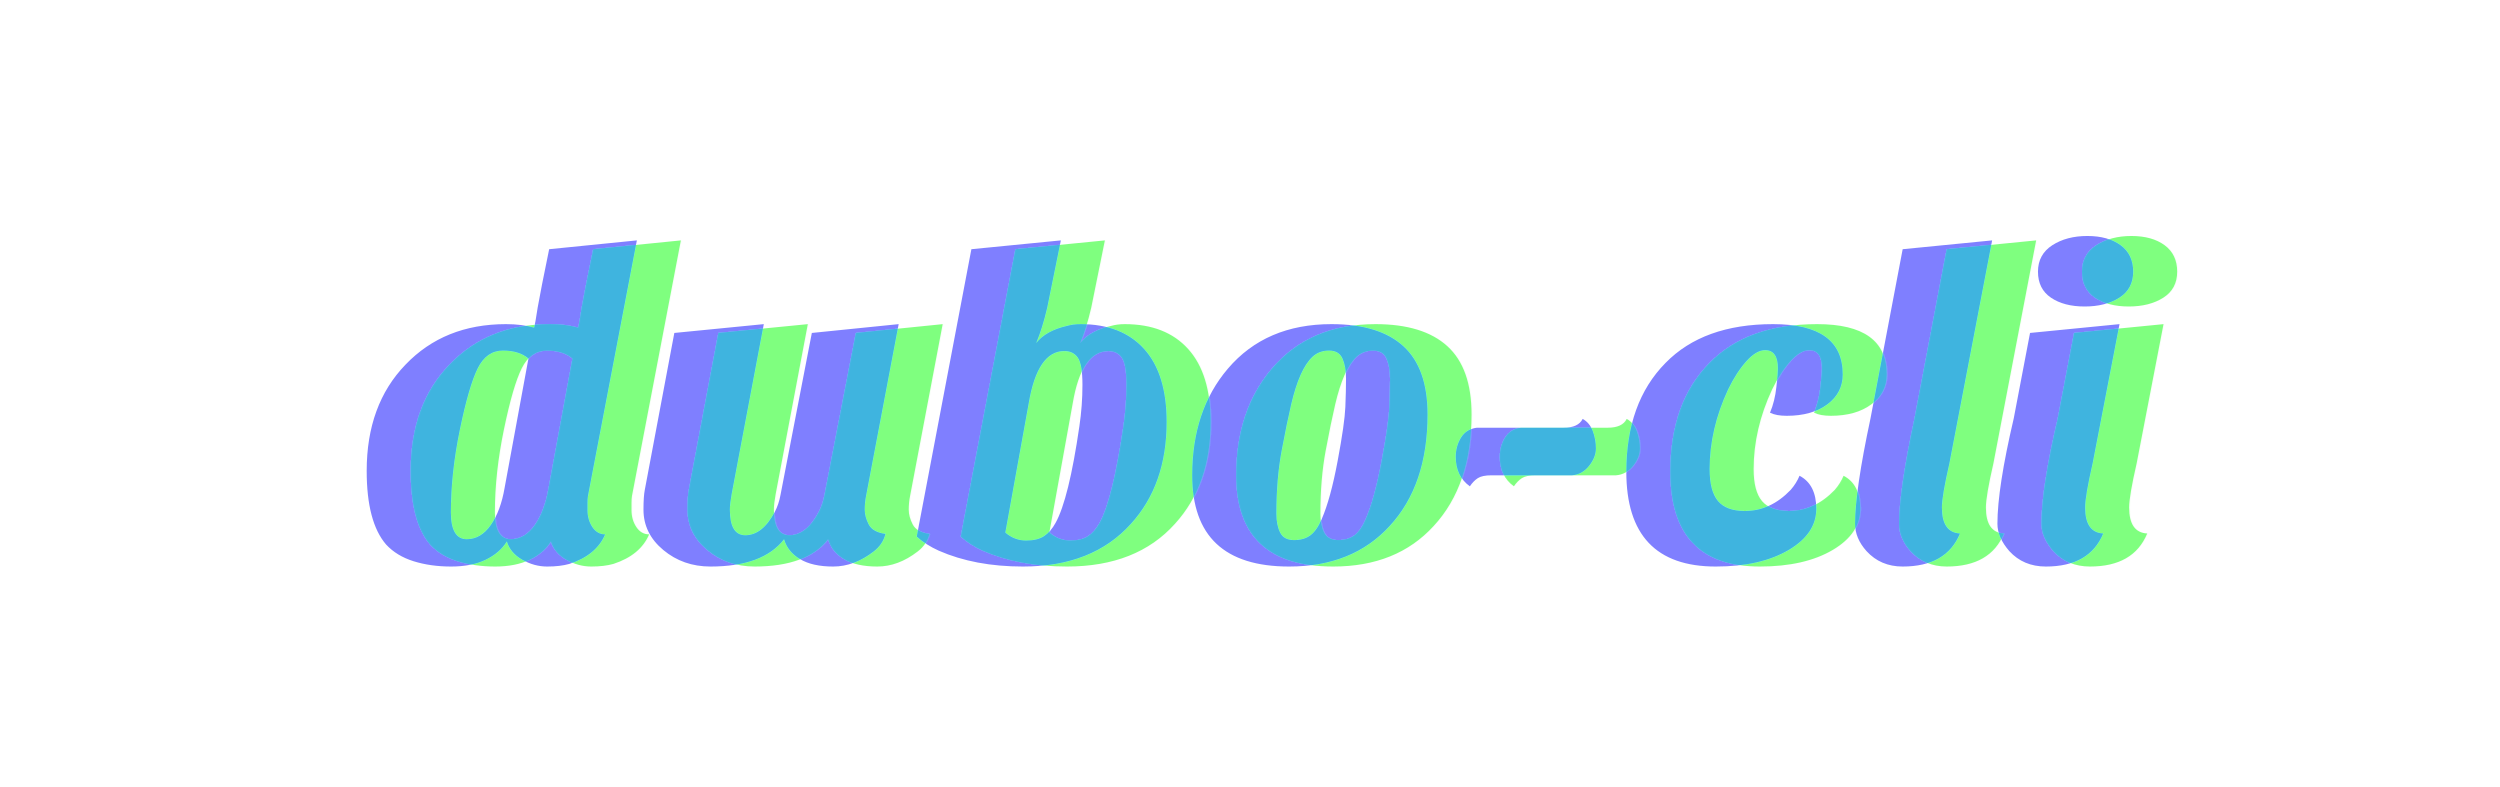
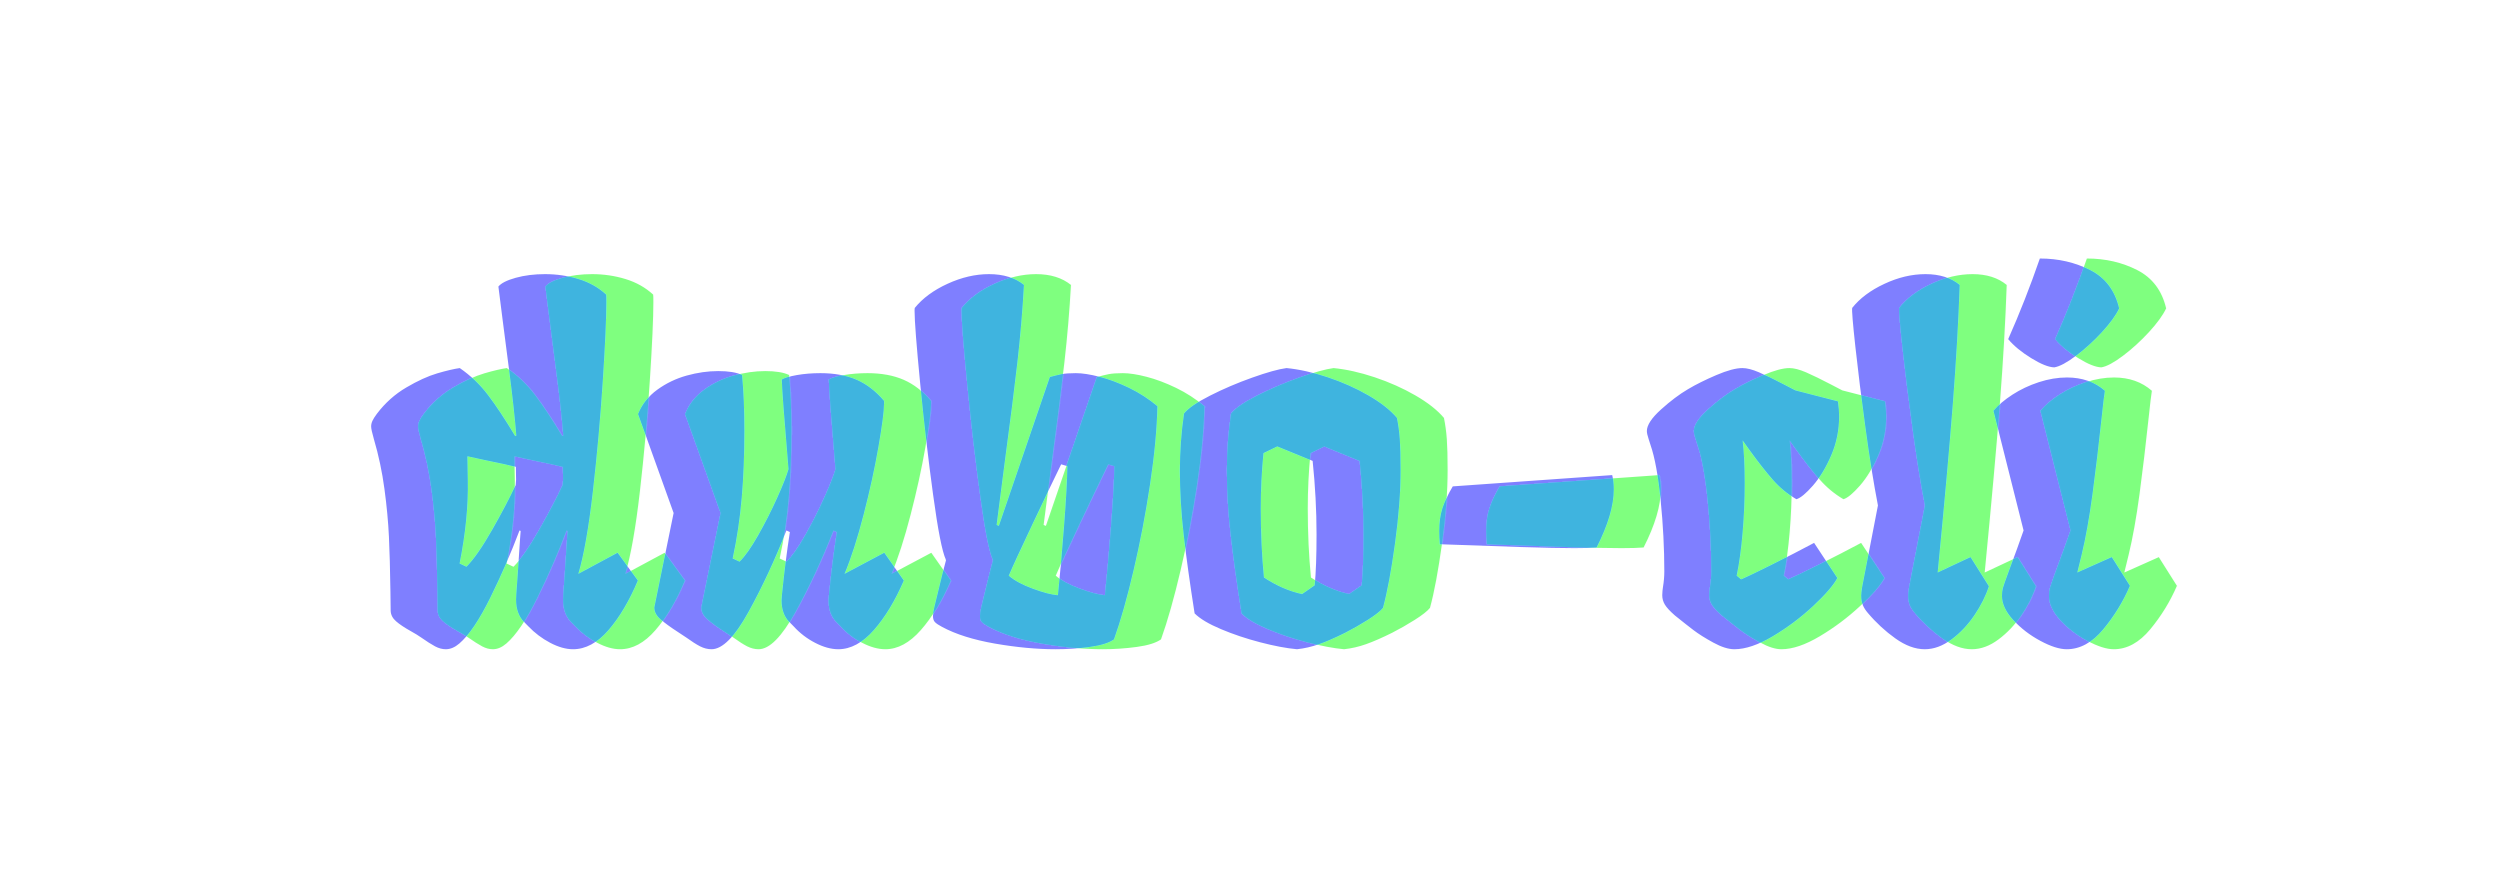
- <svg xmlns="http://www.w3.org/2000/svg" width="567.23px" height="178.398px" viewBox="-33.615 -14.199 567.23 178.398" style="background: rgba(0, 0, 0, 0);" preserveAspectRatio="xMidYMid">
+ <svg xmlns="http://www.w3.org/2000/svg" width="531.445px" height="190.382px" viewBox="-15.723 -20.191 531.445 190.382" style="background: rgba(0, 0, 0, 0);" preserveAspectRatio="xMidYMid">
  <defs>
    <filter id="editing-offset">
      <feFlood flood-color="rgba(0%,0%,0%,0)" flood-opacity="0.5" result="c1" />
      <feFlood flood-color="#00ff00" flood-opacity="0.5" result="c2" />
      <feFlood flood-color="#0000ff" flood-opacity="0.5" result="c3" />
      <feComposite operator="in" in="c1" in2="SourceAlpha" result="text-c1" />
      <feComposite operator="in" in="c2" in2="SourceAlpha" result="text-c2" />
      <feComposite operator="in" in="c3" in2="SourceAlpha" result="text-c3" />
      <feOffset in="text-c1" dx="-10" dy="0" result="text1" />
      <feOffset in="text-c2" dx="10" dy="0" result="text2" />
      <feOffset in="text-c3" dx="0" dy="0" result="text3" />
      <feMerge>
        <feMergeNode in="text1" />
        <feMergeNode in="text2" />
        <feMergeNode in="text3" />
      </feMerge>
    </filter>
  </defs>
  <g filter="url(#editing-offset)">
-     <g transform="translate(47.98438, 112.3438)">
-       <path d="M33.20-53L33.20-53L33.20-53Q36.80-53 39.60-52.20L39.60-52.20L39.60-52.20Q39.70-52.60 39.90-53.70L39.90-53.70L40.40-56.80L40.40-56.80Q40.80-58.80 41.40-62.10L41.40-62.10L43-70L62.90-72L51.80-14L51.80-14Q51.70-13.40 51.70-12.40L51.70-12.40L51.70-10.80L51.70-10.80Q51.70-8.60 52.80-6.95L52.80-6.95L52.80-6.95Q53.90-5.30 55.70-5.30L55.70-5.30L55.70-5.30Q53.70-0.60 47.60 1.40L47.60 1.40L47.60 1.40Q45.50 2 42.55 2L42.55 2L42.55 2Q39.60 2 36.90 0.45L36.90 0.45L36.90 0.45Q34.20-1.10 33.40-3.70L33.40-3.70L33.40-3.70Q31.80-1.10 28.60 0.45L28.60 0.45L28.60 0.45Q25.40 2 20.75 2L20.75 2L20.75 2Q16.10 2 12.25 0.80L12.25 0.80L12.25 0.80Q8.40-0.40 6-3L6-3L6-3Q1.60-8.10 1.60-19.70L1.60-19.70L1.60-19.70Q1.60-34.70 10.40-43.80L10.40-43.80L10.40-43.80Q19.20-53 33.20-53ZM32.50-47L32.50-47L32.50-47Q28.80-47 26.80-43L26.80-43L26.80-43Q24.80-39 22.75-29.10L22.75-29.10L22.75-29.10Q20.70-19.20 20.70-10.30L20.70-10.30L20.70-10.30Q20.70-4.20 24.30-4.20L24.30-4.20L24.30-4.20Q27.50-4.20 29.75-7.40L29.75-7.40L29.75-7.40Q32-10.60 32.90-15.90L32.90-15.90L38.30-45.20L38.30-45.20Q36.20-47 32.50-47ZM96.30-4.20L96.30-4.20L96.30-4.20Q91.50 2 79.60 2L79.60 2L79.60 2Q73.40 2 68.90-1.75L68.90-1.75L68.90-1.75Q64.40-5.50 64.40-10.90L64.40-10.90L64.40-10.90Q64.40-13.90 64.70-15.40L64.70-15.40L71.40-51L91.70-53L84.40-14.40L84.40-14.40Q84-12.20 84-10.90L84-10.90L84-10.90Q84-5.10 87.50-5.10L87.50-5.10L87.50-5.10Q91.40-5.10 94.20-10.40L94.20-10.40L94.20-10.40Q95.10-12.10 95.50-14.30L95.50-14.30L102.60-51L122.30-53L114.90-14L114.90-14Q114.60-12.50 114.60-10.90L114.60-10.90L114.60-10.90Q114.60-9.30 115.50-7.55L115.50-7.55L115.50-7.55Q116.40-5.80 119.30-5.40L119.30-5.40L119.30-5.40Q118.70-3 116.60-1.40L116.60-1.40L116.60-1.40Q112.20 2 107.45 2L107.45 2L107.45 2Q102.70 2 99.90 0.30L99.90 0.30L99.90 0.30Q97.10-1.40 96.30-4.20ZM126.40-4.80L126.40-4.80L138.80-70L159.10-72L156-56.70L156-56.70Q154.90-52 153.50-48.70L153.50-48.70L153.50-48.70Q155.70-51.50 160.50-52.60L160.50-52.60L160.50-52.60Q161.90-53 163.60-53L163.60-53L163.60-53Q172.90-53 178-47.35L178-47.35L178-47.35Q183.10-41.70 183.10-30.80L183.10-30.80L183.10-30.80Q183.10-16.60 175-7.70L175-7.70L175-7.70Q166.30 2 150.50 2L150.50 2L150.50 2Q139.60 2 131.40-1.60L131.40-1.60L131.40-1.60Q128.50-2.90 126.40-4.80ZM151.80-35L146.50-5.70L146.50-5.70Q148.60-3.90 151.20-3.90L151.20-3.90L151.20-3.90Q153.80-3.90 155.30-4.90L155.30-4.90L155.30-4.90Q156.80-5.90 157.90-7.90L157.90-7.90L157.90-7.90Q160.90-13.30 163.30-29.80L163.30-29.80L163.30-29.80Q164-34.50 164-39.20L164-39.20L164-39.20Q164-43.90 162.95-45.40L162.95-45.40L162.95-45.40Q161.90-46.90 159.90-46.90L159.90-46.90L159.90-46.90Q153.80-46.90 151.80-35L151.80-35ZM210.90 2L210.90 2L210.90 2Q188.90 2 188.90-18.70L188.90-18.70L188.90-18.70Q188.90-33.40 197-42.90L197-42.90L197-42.90Q205.60-53 220.50-53L220.50-53L220.50-53Q231.30-53 236.80-48L236.80-48L236.80-48Q242.30-43 242.30-32.50L242.30-32.50L242.30-32.50Q242.30-16.50 233.70-7.20L233.70-7.20L233.70-7.20Q225.30 2 210.90 2ZM213.50-41.50L213.50-41.50L213.50-41.50Q212.30-38.80 211.35-34.75L211.35-34.75L211.35-34.75Q210.40-30.70 209.20-24.30L209.20-24.30L209.20-24.30Q208-17.90 208-10L208-10L208-10Q208-7.40 208.85-5.70L208.85-5.70L208.85-5.70Q209.70-4 212-4L212-4L212-4Q214.30-4 215.75-5.10L215.75-5.10L215.75-5.10Q217.20-6.20 218.30-8.80L218.30-8.80L218.30-8.80Q220.30-13.40 221.90-21.95L221.90-21.95L221.90-21.95Q223.50-30.50 223.65-34.20L223.65-34.20L223.65-34.20Q223.80-37.90 223.80-40.65L223.80-40.65L223.80-40.65Q223.80-43.40 223-45.20L223-45.20L223-45.20Q222.20-47 219.95-47L219.95-47L219.95-47Q217.70-47 216.20-45.60L216.20-45.60L216.20-45.60Q214.70-44.20 213.50-41.50ZM251.90-16.20L251.90-16.20L251.90-16.20Q248.70-18.50 248.70-22.90L248.70-22.90L248.70-22.90Q248.70-25.30 249.90-27.25L249.90-27.25L249.90-27.25Q251.10-29.20 253.50-29.50L253.50-29.50L273.20-29.50L273.20-29.50Q276.50-29.50 277.50-31.50L277.50-31.50L277.50-31.50Q279.10-30.60 279.80-28.70L279.80-28.70L279.80-28.70Q280.50-26.80 280.50-24.80L280.50-24.80L280.50-24.80Q280.50-22.80 278.95-20.85L278.95-20.85L278.95-20.85Q277.40-18.90 275.10-18.70L275.10-18.70L256.80-18.70L256.80-18.70Q254.70-18.70 253.70-18.05L253.70-18.05L253.70-18.05Q252.70-17.40 251.90-16.20ZM336.50-41.60L336.50-41.60L336.50-41.60Q336.50-37.40 333-34.80L333-34.80L333-34.80Q329.50-32.20 323.80-32.20L323.80-32.20L323.80-32.20Q321.40-32.20 320-32.90L320-32.90L320-32.90Q321.10-35.50 321.45-38.75L321.45-38.75L321.45-38.75Q321.80-42 321.80-42.90L321.80-42.90L321.80-42.90Q321.80-47.10 318.90-47.10L318.90-47.10L318.90-47.10Q316.90-47.10 314.65-44.60L314.65-44.60L314.65-44.60Q312.40-42.10 310.50-38.20L310.50-38.20L310.50-38.20Q306.30-29.20 306.30-20.10L306.30-20.10L306.30-20.10Q306.30-15.10 308.20-12.85L308.20-12.85L308.20-12.85Q310.10-10.60 314.30-10.60L314.30-10.60L314.30-10.60Q320.10-10.60 324.70-15.40L324.70-15.40L324.70-15.40Q326-16.90 326.70-18.60L326.70-18.60L326.70-18.60Q330.50-16.60 330.50-11.10L330.50-11.10L330.50-11.10Q330.50-5.50 324.30-1.80L324.30-1.80L324.30-1.80Q317.90 2 307.70 2L307.70 2L307.70 2Q287.40 2 287.40-19.50L287.40-19.50L287.40-19.50Q287.40-35.20 296.30-44.20L296.30-44.20L296.30-44.20Q304.90-53 320.70-53L320.70-53L320.70-53Q336.50-53 336.50-41.60ZM363.10-5.50L363.10-5.50L363.10-5.50Q360 2 350.10 2L350.10 2L350.10 2Q345.10 2 341.90-1.50L341.90-1.50L341.90-1.50Q339.30-4.40 339.30-7.70L339.30-7.70L339.30-7.70Q339.30-15.20 342.80-31.60L342.80-31.60L350.10-70L370.40-72L360.70-21.40L360.70-21.40Q359-14 359-11.40L359-11.40L359-11.40Q359-5.70 363.10-5.50ZM395.60-5.50L395.60-5.50L395.60-5.50Q392.50 2 382.60 2L382.60 2L382.60 2Q377.50 2 374.30-1.50L374.30-1.50L374.30-1.50Q371.60-4.60 371.60-7.70L371.60-7.70L371.60-7.70Q371.60-15.80 375.30-31.60L375.30-31.60L379-51L399.30-53L393.20-21.40L393.20-21.40Q391.50-14 391.50-11.40L391.50-11.40L391.50-11.40Q391.50-5.70 395.60-5.50ZM380.80-64.90L380.80-64.90L380.80-64.90Q380.80-68.80 384.05-70.90L384.05-70.90L384.05-70.90Q387.30-73 392-73L392-73L392-73Q396.70-73 399.55-70.90L399.55-70.90L399.55-70.90Q402.40-68.80 402.40-64.90L402.40-64.90L402.40-64.90Q402.40-61 399.25-59L399.25-59L399.25-59Q396.10-57 391.40-57L391.40-57L391.40-57Q386.70-57 383.75-59L383.75-59L383.75-59Q380.80-61 380.80-64.90Z" />
+     <g transform="translate(60.97438, 116.8425)">
+       <path d="M54.59-19.53L58.89-13.62L58.89-13.62Q56.15-7.13 52.64-3.08L52.64-3.08L52.64-3.08Q49.12 0.98 45.12 0.98L45.12 0.98L45.12 0.98Q42.87 0.98 40.26-0.39L40.26-0.39L40.26-0.39Q37.65-1.76 35.60-3.91L35.60-3.91L35.60-3.91Q35.45-4.05 34.67-4.86L34.67-4.86L34.67-4.86Q33.89-5.66 33.45-6.84L33.45-6.84L33.45-6.84Q33.01-8.01 33.01-9.57L33.01-9.57L33.01-9.57Q33.01-10.35 33.06-10.79L33.06-10.79L33.06-10.79Q33.25-12.99 33.84-22.27L33.84-22.27L33.98-24.17L33.74-24.27L33.74-24.27Q31.05-17.14 27.54-10.01L27.54-10.01L27.54-10.01Q24.02-2.88 20.95-0.24L20.95-0.24L20.95-0.24Q19.53 0.98 18.07 0.98L18.07 0.98L18.07 0.98Q16.94 0.98 15.80 0.37L15.80 0.37L15.80 0.37Q14.65-0.24 12.84-1.51L12.84-1.51L12.84-1.51Q12.01-2.10 10.69-2.83L10.69-2.83L10.69-2.83Q8.59-4.00 7.50-4.96L7.50-4.96L7.50-4.96Q6.40-5.91 6.35-7.18L6.35-7.18L6.30-11.23L6.30-11.23Q6.20-18.31 5.98-22.97L5.98-22.97L5.98-22.97Q5.76-27.64 5.03-33.08L5.03-33.08L5.03-33.08Q4.30-38.53 2.78-43.70L2.78-43.70L2.78-43.70Q2.20-45.70 2.20-46.39L2.20-46.39L2.20-46.39Q2.20-46.97 2.47-47.56L2.47-47.56L2.47-47.56Q2.73-48.14 3.42-49.07L3.42-49.07L3.42-49.07Q6.05-52.54 9.67-54.66L9.67-54.66L9.67-54.66Q13.28-56.79 16.26-57.67L16.26-57.67L16.26-57.67Q19.24-58.54 21.04-58.79L21.04-58.79L21.04-58.79Q24.51-56.40 27.08-53.00L27.08-53.00L27.08-53.00Q29.64-49.61 32.81-44.34L32.81-44.34L33.06-44.43L33.06-44.43Q32.62-50 31.47-58.81L31.47-58.81L31.47-58.81Q30.32-67.63 30.13-69.19L30.13-69.19L30.13-69.19Q29.35-75.15 29.25-76.12L29.25-76.12L29.25-76.12Q30.13-77.20 32.93-77.98L32.93-77.98L32.93-77.98Q35.74-78.76 39.16-78.76L39.16-78.76L39.16-78.76Q42.87-78.76 46.29-77.71L46.29-77.71L46.29-77.71Q49.71-76.66 52.15-74.41L52.15-74.41L52.15-74.41Q52.20-74.17 52.20-72.80L52.20-72.80L52.20-72.80Q52.20-67.72 51.44-56.01L51.44-56.01L51.44-56.01Q50.68-44.29 49.34-32.62L49.34-32.62L49.34-32.62Q48.00-20.95 46.24-15.04L46.24-15.04L54.59-19.53ZM22.46-16.55L22.46-16.55Q24.80-18.90 27.95-24.44L27.95-24.44L27.95-24.44Q31.10-29.98 32.91-33.89L32.91-33.89L33.01-35.06L32.96-37.79L32.96-37.79Q31.05-38.28 26.71-39.16L26.71-39.16L22.66-40.04L22.75-34.81L22.75-34.81Q22.90-26.76 21.00-17.24L21.00-17.24L22.46-16.55ZM81.54-45.46L81.54-45.46Q81.54-37.79 80.98-31.23L80.98-31.23L80.98-31.23Q80.42-24.66 79.05-18.31L79.05-18.31L80.52-17.63L80.52-17.63Q82.23-19.29 84.45-23.19L84.45-23.19L84.45-23.19Q86.67-27.10 88.53-31.23L88.53-31.23L88.53-31.23Q90.38-35.35 90.92-37.30L90.92-37.30L90.92-37.30Q89.50-54.20 89.50-56.35L89.50-56.35L89.50-56.35Q90.33-56.88 92.68-57.30L92.68-57.30L92.68-57.30Q95.02-57.71 97.71-57.71L97.71-57.71L97.71-57.71Q102.15-57.71 105.40-56.30L105.40-56.30L105.40-56.30Q108.64-54.88 111.23-51.81L111.23-51.81L111.23-51.27L111.23-51.27Q111.23-48.83 110.03-41.99L110.03-41.99L110.03-41.99Q108.84-35.16 106.88-27.61L106.88-27.61L106.88-27.61Q104.93-20.07 102.83-15.04L102.83-15.04L111.28-19.53L115.43-13.62L115.43-13.62Q112.65-7.18 109.06-3.10L109.06-3.10L109.06-3.10Q105.47 0.98 101.51 0.98L101.51 0.98L101.51 0.98Q99.22 0.98 96.61-0.37L96.61-0.37L96.61-0.37Q93.99-1.71 91.99-3.91L91.99-3.91L91.99-3.91Q91.80-4.10 91.04-4.88L91.04-4.88L91.04-4.88Q90.28-5.66 89.87-6.79L89.87-6.79L89.87-6.79Q89.45-7.91 89.45-9.42L89.45-9.42L89.45-9.42Q89.45-9.81 89.55-10.79L89.55-10.79L89.55-10.79Q90.23-17.58 91.21-23.93L91.21-23.93L90.48-24.27L90.48-24.27Q86.77-14.84 82.40-6.93L82.40-6.93L82.40-6.93Q78.03 0.98 74.56 0.98L74.56 0.98L74.56 0.98Q73.34 0.98 72.14 0.37L72.14 0.37L72.14 0.37Q70.95-0.24 69.19-1.51L69.19-1.51L67.48-2.64L67.48-2.64Q64.99-4.25 63.70-5.40L63.70-5.40L63.70-5.40Q62.40-6.54 62.40-7.91L62.40-7.91L66.50-27.98L58.94-49.02L58.94-49.02Q60.21-52.15 63.04-54.20L63.04-54.20L63.04-54.20Q65.87-56.25 69.29-57.20L69.29-57.20L69.29-57.20Q72.71-58.15 75.98-58.15L75.98-58.15L75.98-58.15Q79.30-58.15 81.05-57.32L81.05-57.32L81.05-57.32Q81.54-52.15 81.54-45.46L81.54-45.46ZM152.00-57.71L152.00-57.71Q154.05-57.71 157.06-56.93L157.06-56.93L157.06-56.93Q160.06-56.15 163.33-54.57L163.33-54.57L163.33-54.57Q166.60-52.98 169.34-50.68L169.34-50.68L169.34-50.68Q169.19-43.41 167.77-34.03L167.77-34.03L167.77-34.03Q166.36-24.66 164.28-15.82L164.28-15.82L164.28-15.82Q162.21-6.98 160.11-1.12L160.11-1.12L160.11-1.12Q158.54 0 154.96 0.49L154.96 0.49L154.96 0.49Q151.37 0.98 147.71 0.98L147.71 0.98L147.71 0.98Q141.70 0.98 134.81-0.22L134.81-0.22L134.81-0.22Q127.93-1.42 123.58-3.76L123.58-3.76L123.58-3.76Q122.46-4.35 122.05-4.79L122.05-4.79L122.05-4.79Q121.63-5.22 121.63-6.10L121.63-6.10L121.63-6.10Q121.63-6.79 121.92-7.96L121.92-7.96L123.63-14.99L124.41-17.97L124.32-17.97L124.37-18.07L124.37-18.07Q123.19-20.61 121.66-31.86L121.66-31.86L121.66-31.86Q120.12-43.12 118.92-55.44L118.92-55.44L118.92-55.44Q117.72-67.77 117.72-70.95L117.72-70.95L117.72-70.95Q117.72-71.48 117.77-71.58L117.77-71.58L117.77-71.58Q120.26-74.66 124.73-76.71L124.73-76.71L124.73-76.71Q129.20-78.76 133.54-78.76L133.54-78.76L133.54-78.76Q138.13-78.76 140.97-76.46L140.97-76.46L140.97-76.46Q140.53-68.41 139.58-60.03L139.58-60.03L139.58-60.03Q138.62-51.66 136.96-39.36L136.96-39.36L136.96-39.36Q136.33-34.72 135.16-25.44L135.16-25.44L135.64-25.24L146.48-56.88L146.48-56.88Q147.90-57.28 149.00-57.50L149.00-57.50L149.00-57.50Q150.10-57.71 152.00-57.71L152.00-57.71ZM148.19-10.50L148.19-10.50Q148.83-16.60 149.49-25.12L149.49-25.12L149.49-25.12Q150.15-33.64 150.20-37.94L150.20-37.94L148.88-38.33L148.88-38.33Q146.53-33.54 142.68-25.39L142.68-25.39L142.68-25.39Q138.82-17.24 137.74-14.65L137.74-14.65L137.74-14.65Q139.55-13.09 142.90-11.87L142.90-11.87L142.90-11.87Q146.24-10.64 148.19-10.50L148.19-10.50ZM220.26-48.19L220.26-48.19Q220.70-46.04 220.87-43.68L220.87-43.68L220.87-43.68Q221.04-41.31 221.04-37.06L221.04-37.06L221.04-37.06Q221.04-30.22 219.85-21.51L219.85-21.51L219.85-21.51Q218.65-12.79 217.29-7.81L217.29-7.81L217.29-7.81Q216.46-6.79 214.06-5.27L214.06-5.27L214.06-5.27Q211.67-3.76 209.28-2.54L209.28-2.54L209.28-2.54Q206.05-0.93 203.71-0.10L203.71-0.10L203.71-0.10Q201.37 0.73 199.02 0.98L199.02 0.98L199.02 0.98Q195.70 0.68 191.21-0.49L191.21-0.49L191.21-0.49Q186.72-1.66 182.84-3.30L182.84-3.30L182.84-3.30Q178.96-4.93 177.25-6.64L177.25-6.64L177.25-6.64Q175.73-16.31 174.93-23.34L174.93-23.34L174.93-23.34Q174.12-30.37 174.12-37.01L174.12-37.01L174.12-37.01Q174.12-43.12 175-49.12L175-49.12L175-49.12Q176.37-50.83 180.57-52.95L180.57-52.95L180.57-52.95Q184.77-55.08 189.50-56.76L189.50-56.76L189.50-56.76Q194.24-58.45 196.78-58.79L196.78-58.79L196.78-58.79Q200.83-58.40 205.52-56.84L205.52-56.84L205.52-56.84Q210.21-55.27 214.18-52.98L214.18-52.98L214.18-52.98Q218.16-50.68 220.26-48.19L220.26-48.19ZM191.89-40.72L191.89-40.72Q191.31-34.86 191.31-28.96L191.31-28.96L191.31-28.96Q191.31-21.14 191.99-14.26L191.99-14.26L191.99-14.26Q196.00-11.62 200.10-10.74L200.10-10.74L202.78-12.60L202.78-12.60Q203.17-16.65 203.17-23.44L203.17-23.44L203.17-23.44Q203.17-31.10 202.34-39.06L202.34-39.06L194.82-42.14L191.89-40.72ZM232.13-33.64L266.02-36.04L266.02-36.04Q266.36-34.67 266.36-33.01L266.36-33.01L266.36-33.01Q266.36-27.83 262.70-20.65L262.70-20.65L262.70-20.65Q261.04-20.51 257.96-20.51L257.96-20.51L257.96-20.51Q254.10-20.51 246.41-20.75L246.41-20.75L246.41-20.75Q238.72-21.00 229.39-21.34L229.39-21.34L229.39-21.34Q229.25-22.80 229.25-24.12L229.25-24.12L229.25-24.12Q229.25-26.86 229.93-28.98L229.93-28.98L229.93-28.98Q230.62-31.10 232.13-33.64L232.13-33.64ZM274.17-42.43L274.17-42.43Q274.12-42.68 273.75-43.75L273.75-43.75L273.75-43.75Q273.39-44.82 273.39-45.41L273.39-45.41L273.39-45.41Q273.39-47.27 276.39-49.98L276.39-49.98L276.39-49.98Q279.39-52.69 282.13-54.30L282.13-54.30L282.13-54.30Q284.67-55.81 288.16-57.30L288.16-57.30L288.16-57.30Q291.65-58.79 293.70-58.79L293.70-58.79L293.70-58.79Q295.12-58.79 297.22-57.89L297.22-57.89L297.22-57.89Q299.32-56.98 302.59-55.27L302.59-55.27L304.93-54.05L314.01-51.71L314.01-51.71Q314.26-49.90 314.26-48.58L314.26-48.58L314.26-48.58Q314.26-44.14 312.57-40.23L312.57-40.23L312.57-40.23Q310.89-36.33 308.69-33.81L308.69-33.81L308.69-33.81Q306.49-31.30 305.18-30.91L305.18-30.91L305.18-30.91Q302.34-32.57 300.12-35.11L300.12-35.11L300.12-35.11Q297.90-37.65 295.12-41.50L295.12-41.50L293.75-43.41L293.75-43.41Q294.19-39.75 294.19-34.28L294.19-34.28L294.19-34.28Q294.19-29.10 293.75-23.88L293.75-23.88L293.75-23.88Q293.31-18.65 292.48-14.65L292.48-14.65L293.41-13.87L293.41-13.87Q295.17-14.60 300-17.02L300-17.02L300-17.02Q304.83-19.43 308.94-21.63L308.94-21.63L313.87-14.16L313.87-14.16Q312.65-11.87 308.72-8.20L308.72-8.20L308.72-8.20Q304.79-4.54 300.15-1.78L300.15-1.78L300.15-1.78Q295.51 0.98 291.99 0.98L291.99 0.98L291.99 0.98Q290.09 0.98 287.50-0.44L287.50-0.44L287.50-0.44Q284.91-1.86 283.28-3.10L283.28-3.10L283.28-3.10Q281.64-4.35 279.35-6.20L279.35-6.20L279.35-6.20Q277.78-7.57 277.22-8.50L277.22-8.50L277.22-8.50Q276.66-9.42 276.66-10.50L276.66-10.50L276.66-10.50Q276.66-10.99 276.71-11.43L276.71-11.43L276.71-11.43Q276.76-11.87 276.81-12.21L276.81-12.21L276.81-12.21Q277.10-13.96 277.10-15.58L277.10-15.58L277.10-15.58Q277.10-22.90 276.32-30.69L276.32-30.69L276.32-30.69Q275.54-38.48 274.17-42.43L274.17-42.43ZM320.36-6.74L320.36-6.74Q319.68-7.52 319.31-8.37L319.31-8.37L319.31-8.37Q318.95-9.23 318.95-10.45L318.95-10.45L318.95-10.45Q318.95-10.89 319.14-12.16L319.14-12.16L322.51-29.59L322.51-29.59Q321.14-36.67 319.85-46.17L319.85-46.17L319.85-46.17Q318.55-55.66 317.72-63.26L317.72-63.26L317.72-63.26Q316.89-70.85 317.04-71.58L317.04-71.58L317.04-71.58Q319.43-74.61 323.85-76.68L323.85-76.68L323.85-76.68Q328.27-78.76 332.62-78.76L332.62-78.76L332.62-78.76Q337.11-78.76 339.89-76.46L339.89-76.46L339.89-76.46Q339.50-65.04 338.45-51.42L338.45-51.42L338.45-51.42Q337.40-37.79 335.21-15.33L335.21-15.33L342.19-18.60L346.09-12.40L346.09-12.40Q345.12-9.38 343.02-6.27L343.02-6.27L343.02-6.27Q340.92-3.17 338.13-1.10L338.13-1.10L338.13-1.10Q335.35 0.98 332.47 0.98L332.47 0.98L332.47 0.98Q329.44 0.98 326.22-1.32L326.22-1.32L326.22-1.32Q323.00-3.61 320.36-6.74L320.36-6.74ZM350.20-64.94L350.20-64.94Q351.95-62.84 355.08-60.91L355.08-60.91L355.08-60.91Q358.20-58.98 360.01-58.94L360.01-58.94L360.01-58.94Q361.72-59.23 364.60-61.40L364.60-61.40L364.60-61.40Q367.48-63.57 370.12-66.43L370.12-66.43L370.12-66.43Q372.75-69.29 373.78-71.48L373.78-71.48L373.78-71.48Q372.46-77.15 367.65-79.61L367.65-79.61L367.65-79.61Q362.84-82.08 356.93-82.08L356.93-82.08L356.93-82.08Q353.86-73.19 350.20-64.94L350.20-64.94ZM348.88-10.35L348.88-10.35Q348.88-11.28 349.07-12.01L349.07-12.01L349.07-12.01Q349.27-12.74 350.39-15.77L350.39-15.77L350.39-15.77Q352.20-20.61 353.47-24.27L353.47-24.27L347.07-49.71L347.07-49.71Q348.58-51.51 351.12-53.15L351.12-53.15L351.12-53.15Q353.66-54.79 356.71-55.79L356.71-55.79L356.71-55.79Q359.77-56.79 362.70-56.79L362.70-56.79L362.70-56.79Q367.53-56.79 370.75-53.96L370.75-53.96L370.75-53.96Q370.51-52.49 370.12-48.73L370.12-48.73L370.12-48.73Q369.14-39.55 368.12-31.96L368.12-31.96L368.12-31.96Q367.09-24.37 365.82-19.14L365.82-19.14L364.89-15.33L372.22-18.60L376.07-12.50L376.07-12.50Q373.93-7.52 370.41-3.27L370.41-3.27L370.41-3.27Q366.89 0.98 362.65 0.98L362.65 0.98L362.65 0.98Q360.35 0.98 357.03-0.81L357.03-0.81L357.03-0.81Q353.71-2.59 351.29-5.22L351.29-5.22L351.29-5.22Q348.88-7.86 348.88-10.35L348.88-10.35Z" />
    </g>
  </g>
  <style>text {
  font-size: 64px;
  font-family: Arial Black;
  dominant-baseline: central;
  text-anchor: middle;
}</style>
</svg>
